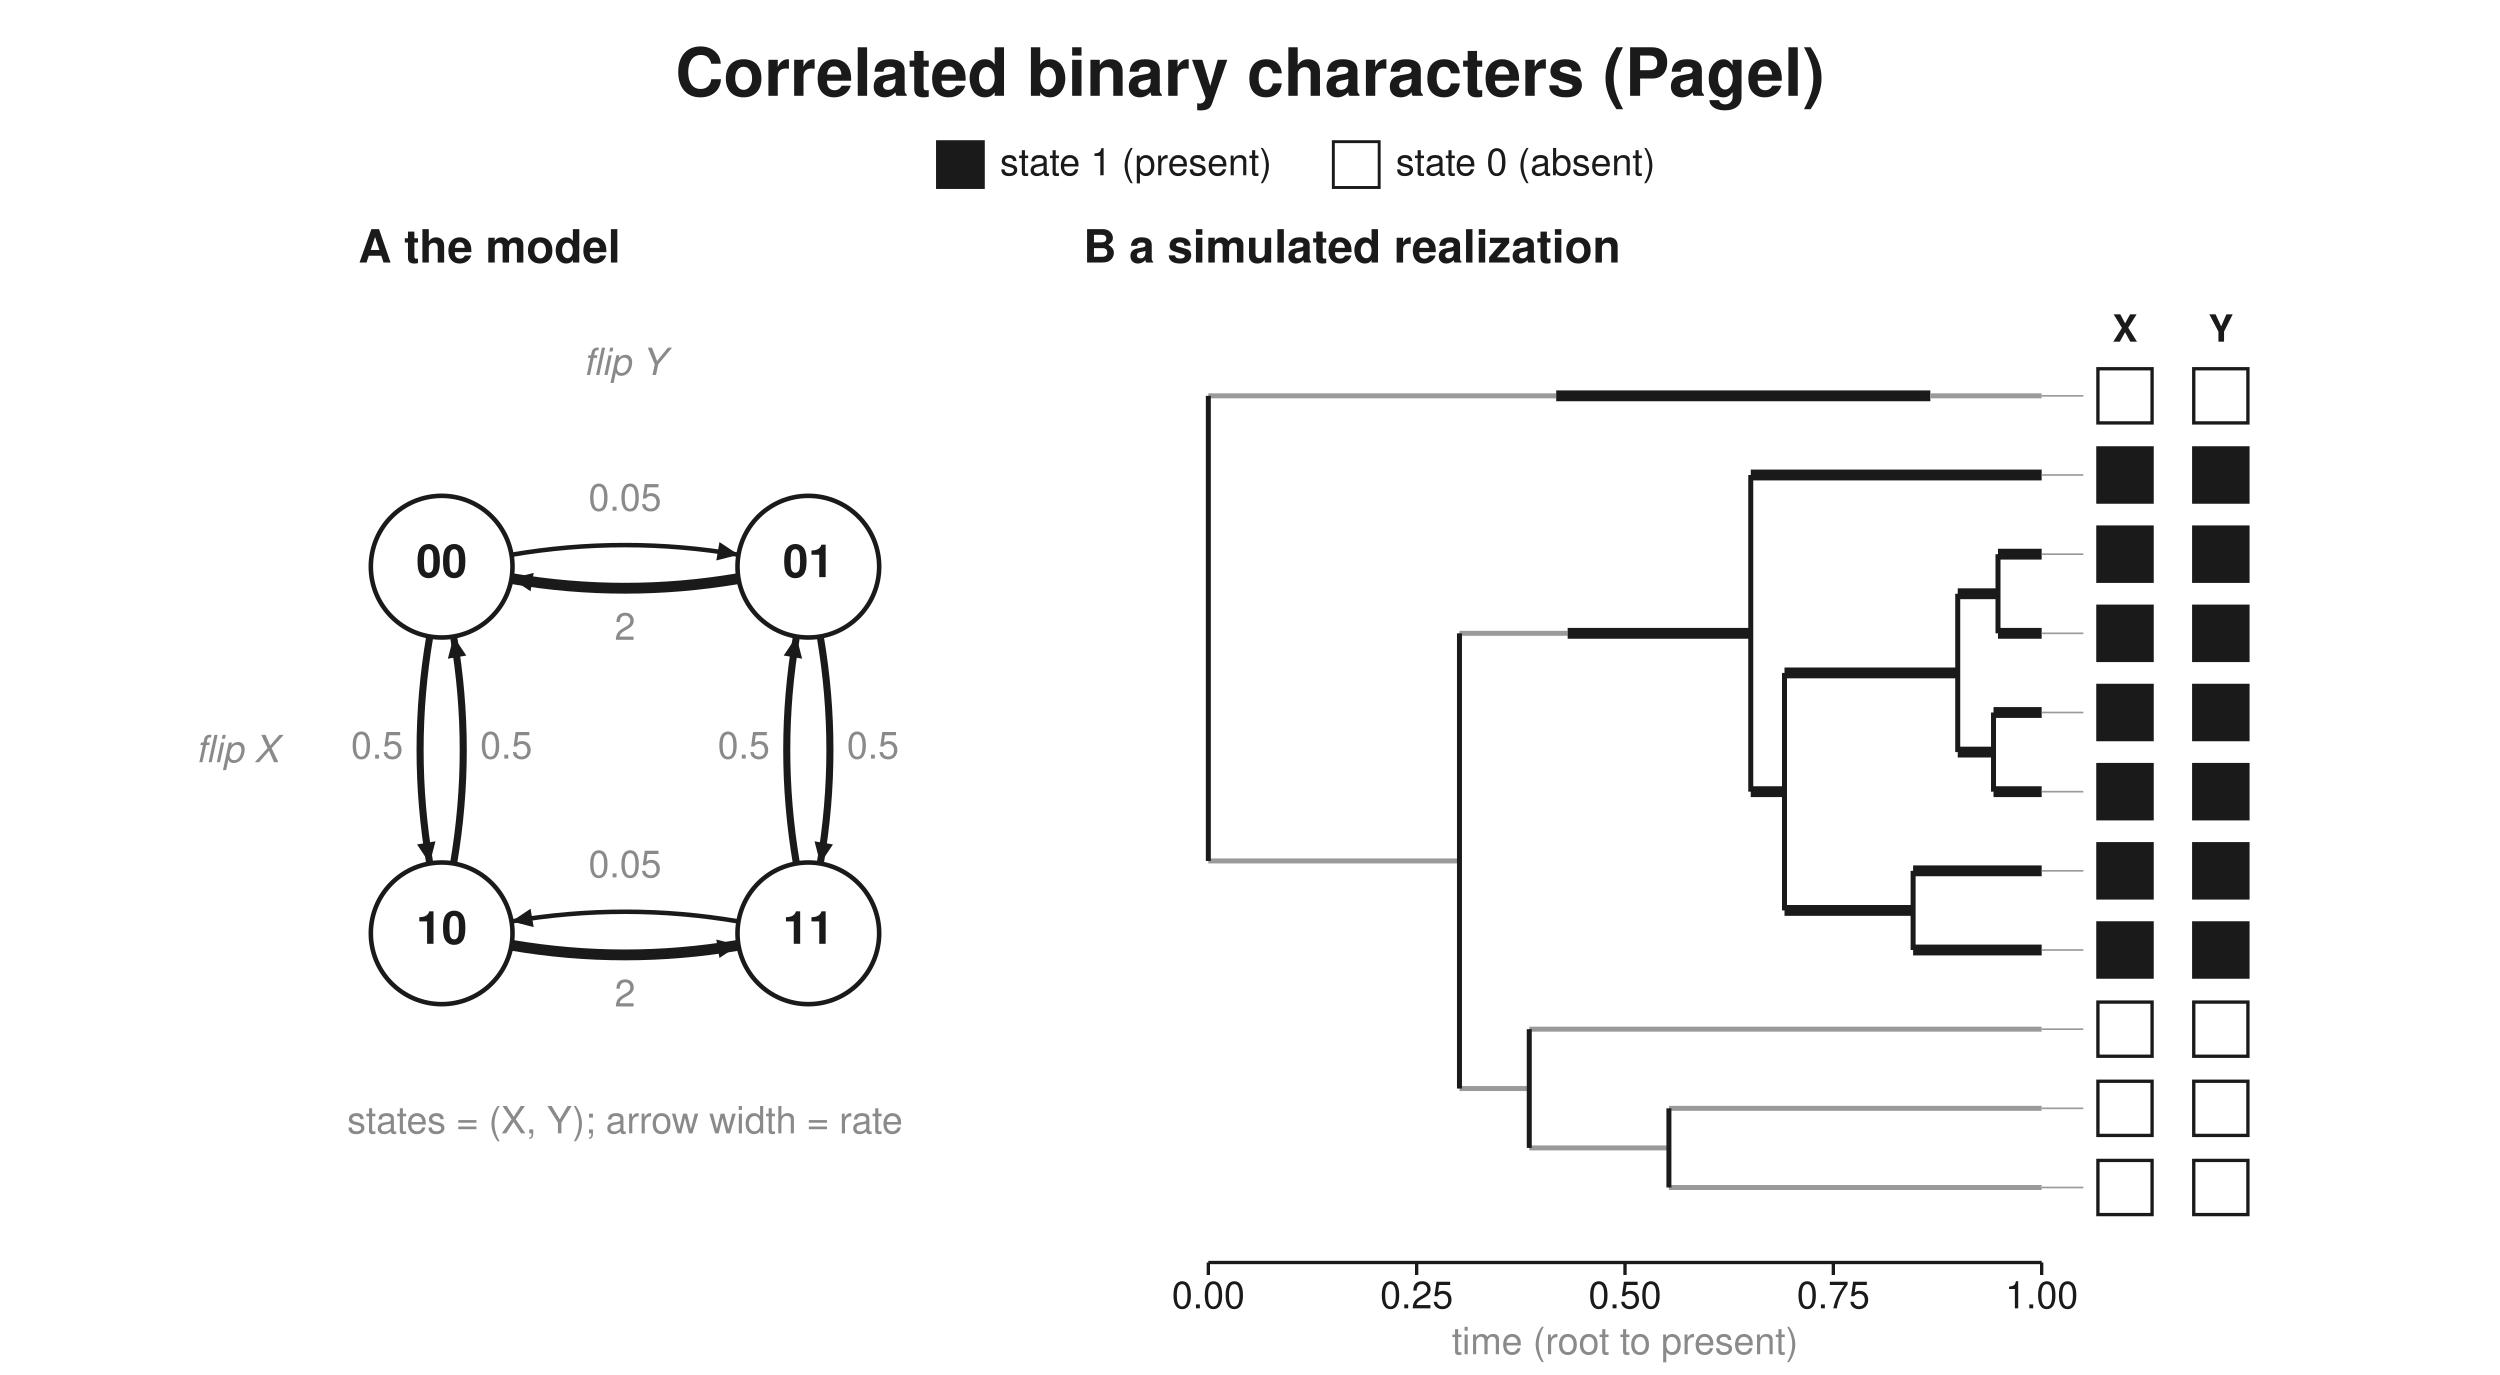
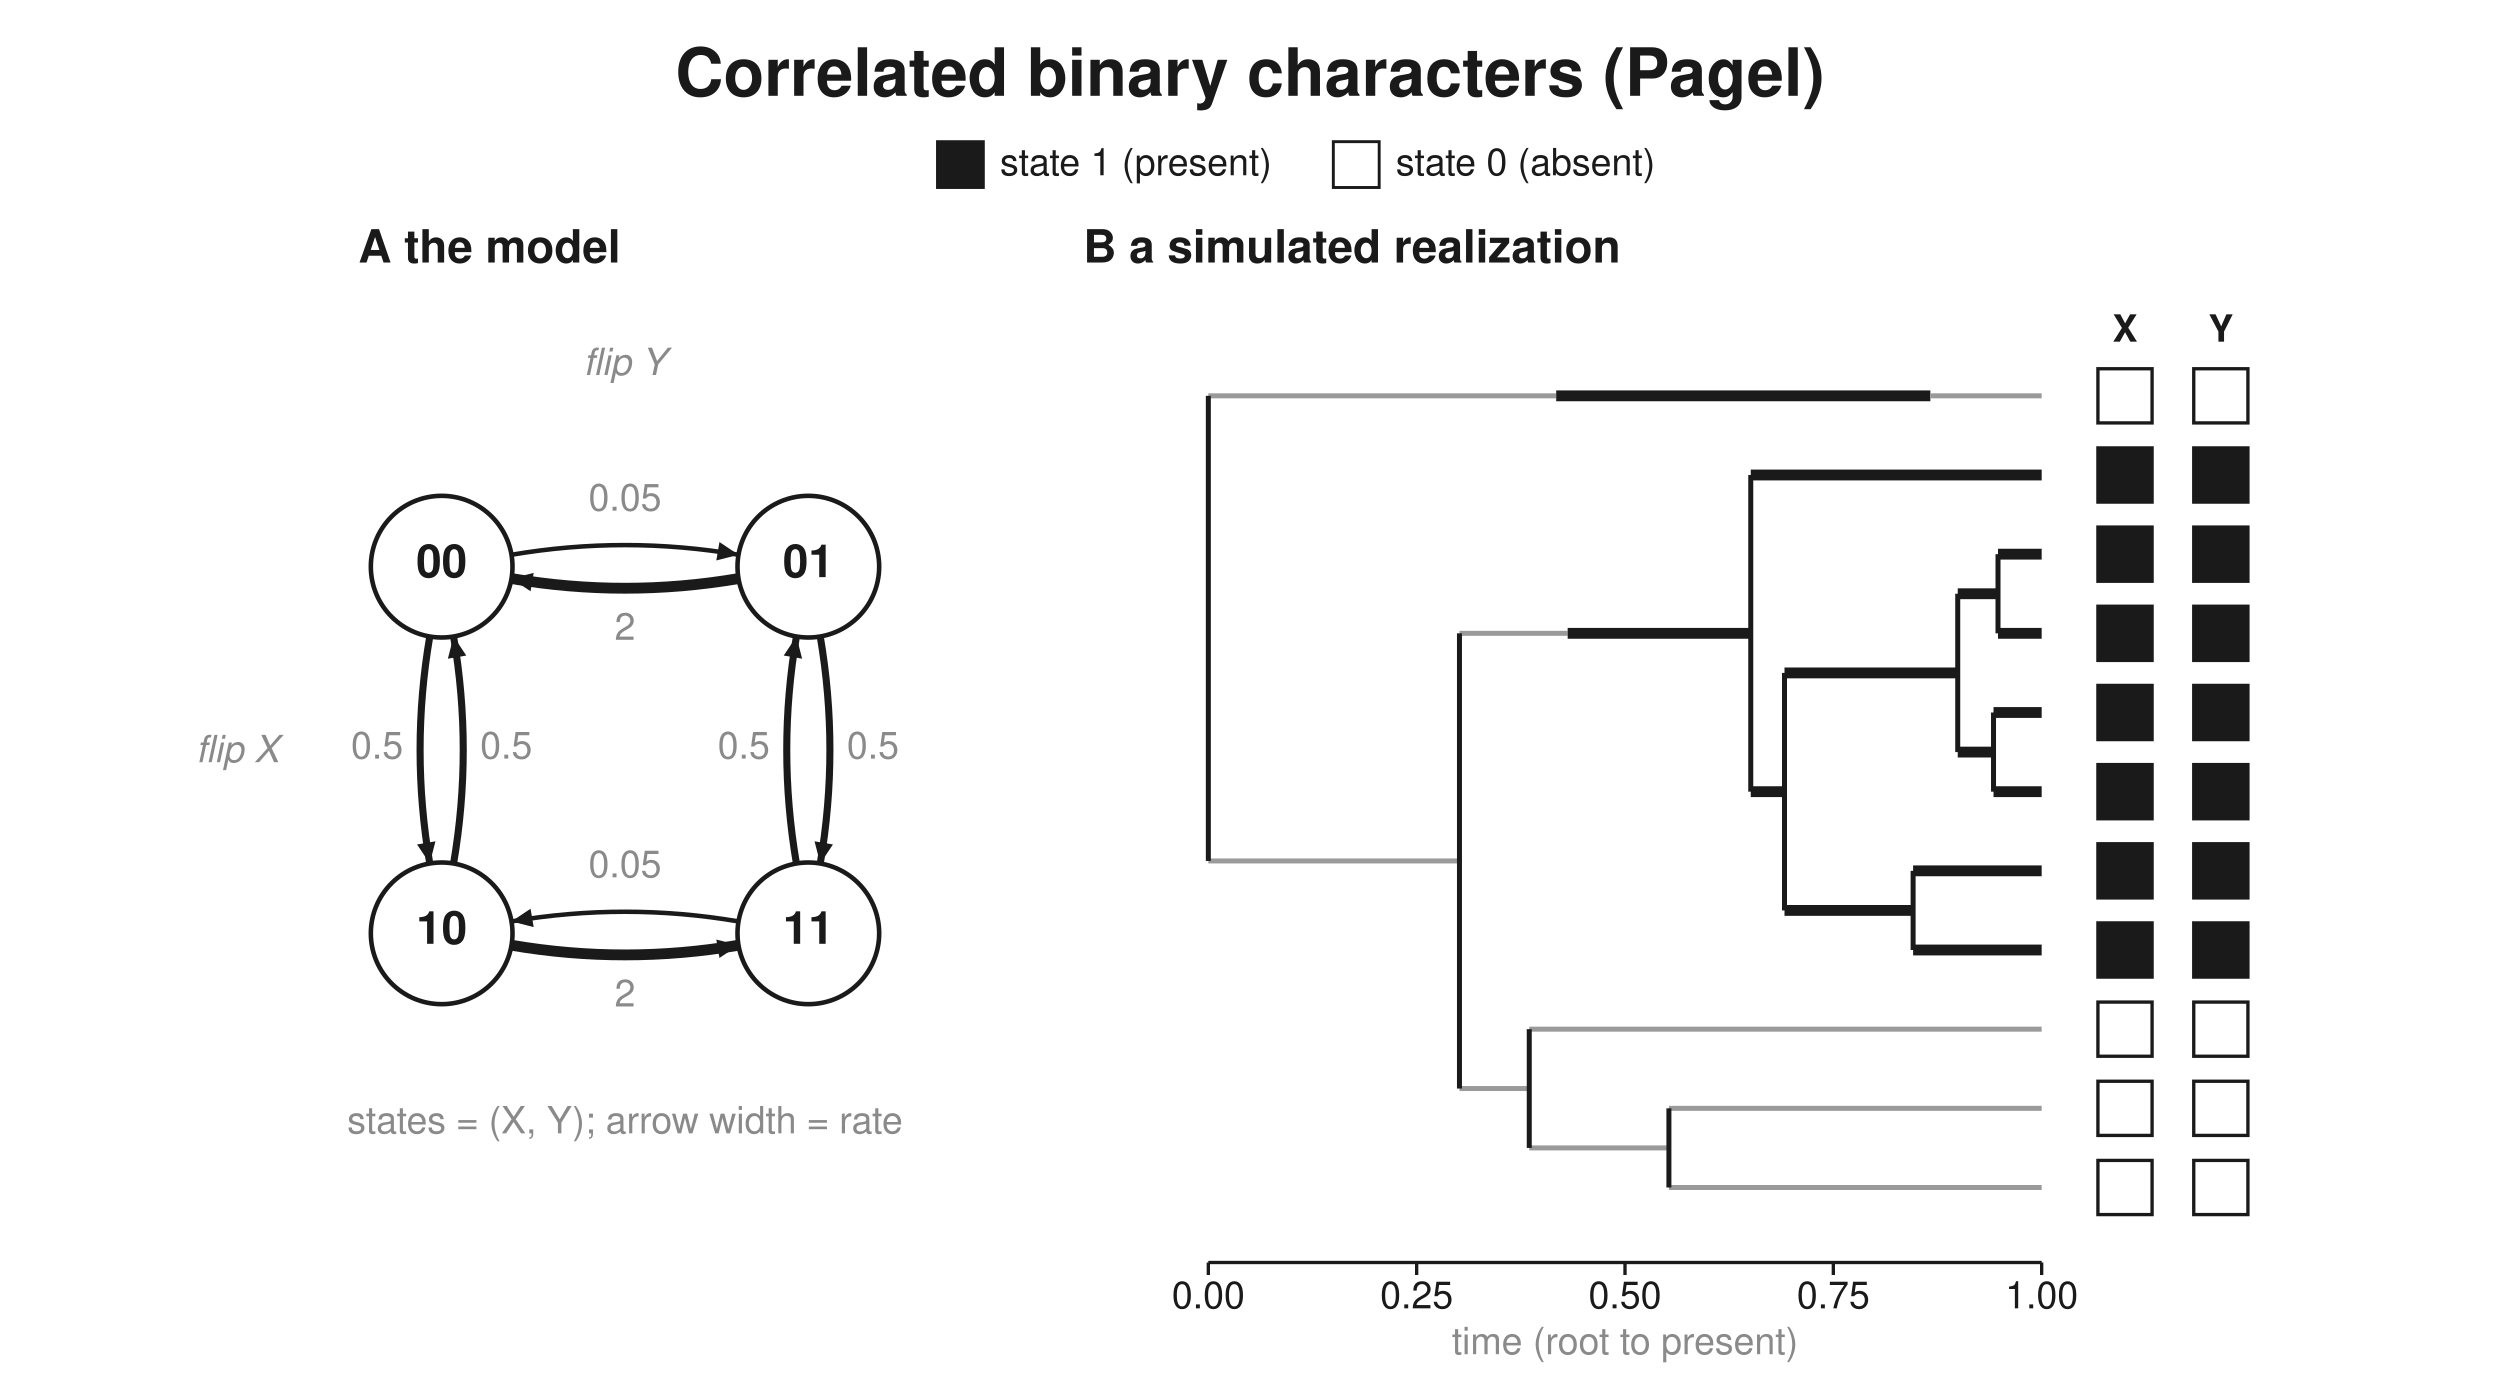
<svg xmlns="http://www.w3.org/2000/svg" width="1200" height="660" viewBox="0 0 1200 660">
  <defs>
</defs>
  <rect x="0" y="0" width="1200" height="660" fill="white" />
  <text x="600.0" y="46" font-size="32" font-family="Helvetica" text-anchor="middle" font-weight="bold" fill="#1a1a1a">Correlated binary characters (Pagel)</text>
  <rect x="450.0" y="68" width="22" height="22" fill="#1a1a1a" stroke="#1a1a1a" stroke-width="1.4" />
  <text x="480.0" y="80" font-size="18" font-family="Helvetica" text-anchor="start" dominant-baseline="central" fill="#1a1a1a">state 1 (present)</text>
  <rect x="640.0" y="68" width="22" height="22" fill="white" stroke="#1a1a1a" stroke-width="1.4" />
  <text x="670.0" y="80" font-size="18" font-family="Helvetica" text-anchor="start" dominant-baseline="central" fill="#1a1a1a">state 0 (absent)</text>
  <text x="172" y="126" font-size="22" font-family="Helvetica" text-anchor="start" fill="#1a1a1a" font-weight="bold">A   the model</text>
  <path d="M245.517,266.287 Q300.0,257.0,354.483,266.287" fill="none" stroke="#1a1a1a" stroke-width="2.169" stroke-linecap="round" />
  <path d="M354.483,266.287 L343.829,269.021 L345.336,260.178 Z" fill="#1a1a1a" />
  <text x="300.0" y="241.0" font-size="18" font-family="Helvetica" text-anchor="middle" dominant-baseline="central" fill="#8a8a8a">0.05</text>
  <path d="M354.483,277.713 Q300.0,287.0,245.517,277.713" fill="none" stroke="#1a1a1a" stroke-width="5.2" stroke-linecap="round" />
  <path d="M245.517,277.713 L256.171,274.979 L254.664,283.822 Z" fill="#1a1a1a" />
  <text x="300.0" y="303.0" font-size="18" font-family="Helvetica" text-anchor="middle" dominant-baseline="central" fill="#8a8a8a">2</text>
  <path d="M245.517,453.713 Q300.0,463.0,354.483,453.713" fill="none" stroke="#1a1a1a" stroke-width="5.2" stroke-linecap="round" />
  <path d="M354.483,453.713 L345.336,459.822 L343.829,450.979 Z" fill="#1a1a1a" />
  <text x="300.0" y="479.0" font-size="18" font-family="Helvetica" text-anchor="middle" dominant-baseline="central" fill="#8a8a8a">2</text>
  <path d="M354.483,442.287 Q300.0,433.0,245.517,442.287" fill="none" stroke="#1a1a1a" stroke-width="2.169" stroke-linecap="round" />
  <path d="M245.517,442.287 L254.664,436.178 L256.171,445.021 Z" fill="#1a1a1a" />
  <text x="300.0" y="417.0" font-size="18" font-family="Helvetica" text-anchor="middle" dominant-baseline="central" fill="#8a8a8a">0.05</text>
  <path d="M206.287,305.517 Q197.0,360.0,206.287,414.483" fill="none" stroke="#1a1a1a" stroke-width="3.4" stroke-linecap="round" />
  <path d="M206.287,414.483 L200.178,405.336 L209.021,403.829 Z" fill="#1a1a1a" />
  <text x="181.0" y="360.0" font-size="18" font-family="Helvetica" text-anchor="middle" dominant-baseline="central" fill="#8a8a8a">0.5</text>
  <path d="M217.713,414.483 Q227.0,360.0,217.713,305.517" fill="none" stroke="#1a1a1a" stroke-width="3.4" stroke-linecap="round" />
  <path d="M217.713,305.517 L223.822,314.664 L214.979,316.171 Z" fill="#1a1a1a" />
  <text x="243.0" y="360.0" font-size="18" font-family="Helvetica" text-anchor="middle" dominant-baseline="central" fill="#8a8a8a">0.5</text>
  <path d="M393.713,305.517 Q403.0,360.0,393.713,414.483" fill="none" stroke="#1a1a1a" stroke-width="3.4" stroke-linecap="round" />
  <path d="M393.713,414.483 L390.979,403.829 L399.822,405.336 Z" fill="#1a1a1a" />
  <text x="419.0" y="360.0" font-size="18" font-family="Helvetica" text-anchor="middle" dominant-baseline="central" fill="#8a8a8a">0.5</text>
  <path d="M382.287,414.483 Q373.0,360.0,382.287,305.517" fill="none" stroke="#1a1a1a" stroke-width="3.4" stroke-linecap="round" />
  <path d="M382.287,305.517 L385.021,316.171 L376.178,314.664 Z" fill="#1a1a1a" />
  <text x="357.0" y="360.0" font-size="18" font-family="Helvetica" text-anchor="middle" dominant-baseline="central" fill="#8a8a8a">0.5</text>
  <circle cx="212" cy="272" r="34" fill="white" stroke="#1a1a1a" stroke-width="2.2" />
  <text x="212" y="272" font-size="22" font-family="Helvetica" text-anchor="middle" dominant-baseline="central" fill="#1a1a1a" font-weight="bold">00</text>
  <circle cx="388" cy="272" r="34" fill="white" stroke="#1a1a1a" stroke-width="2.2" />
  <text x="388" y="272" font-size="22" font-family="Helvetica" text-anchor="middle" dominant-baseline="central" fill="#1a1a1a" font-weight="bold">01</text>
  <circle cx="212" cy="448" r="34" fill="white" stroke="#1a1a1a" stroke-width="2.2" />
  <text x="212" y="448" font-size="22" font-family="Helvetica" text-anchor="middle" dominant-baseline="central" fill="#1a1a1a" font-weight="bold">10</text>
  <circle cx="388" cy="448" r="34" fill="white" stroke="#1a1a1a" stroke-width="2.2" />
  <text x="388" y="448" font-size="22" font-family="Helvetica" text-anchor="middle" dominant-baseline="central" fill="#1a1a1a" font-weight="bold">11</text>
  <text x="300.0" y="180" font-size="18" font-family="Helvetica" text-anchor="middle" fill="#8a8a8a" font-style="italic">flip Y</text>
  <text x="114" y="360.0" font-size="18" font-family="Helvetica" text-anchor="middle" dominant-baseline="central" fill="#8a8a8a" font-style="italic">flip X</text>
  <text x="300.0" y="544" font-size="18" font-family="Helvetica" text-anchor="middle" fill="#8a8a8a">states = (X, Y);  arrow width = rate</text>
  <text x="520" y="126" font-size="22" font-family="Helvetica" text-anchor="start" fill="#1a1a1a" font-weight="bold">B   a simulated realization</text>
  <path d="M580.0,190.0 L746.976,190.0" stroke="#9a9a9a" stroke-width="2.4" stroke-linecap="butt" />
  <path d="M746.976,190.0 L926.562,190.0" stroke="#1a1a1a" stroke-width="5.2" stroke-linecap="butt" />
  <path d="M926.562,190.0 L980.0,190.0" stroke="#9a9a9a" stroke-width="2.4" stroke-linecap="butt" />
  <path d="M580.0,413.25 L700.544,413.25" stroke="#9a9a9a" stroke-width="2.4" stroke-linecap="butt" />
  <path d="M700.544,304.0 L752.477,304.0" stroke="#9a9a9a" stroke-width="2.4" stroke-linecap="butt" />
  <path d="M752.477,304.0 L840.365,304.0" stroke="#1a1a1a" stroke-width="5.2" stroke-linecap="butt" />
  <path d="M700.544,522.5 L734.043,522.5" stroke="#9a9a9a" stroke-width="2.4" stroke-linecap="butt" />
  <path d="M840.365,228.0 L980.0,228.0" stroke="#1a1a1a" stroke-width="5.2" stroke-linecap="butt" />
  <path d="M840.365,380.0 L856.56,380.0" stroke="#1a1a1a" stroke-width="5.2" stroke-linecap="butt" />
  <path d="M734.043,494.0 L980.0,494.0" stroke="#9a9a9a" stroke-width="2.4" stroke-linecap="butt" />
  <path d="M734.043,551.0 L801.077,551.0" stroke="#9a9a9a" stroke-width="2.4" stroke-linecap="butt" />
  <path d="M856.56,323.0 L939.713,323.0" stroke="#1a1a1a" stroke-width="5.2" stroke-linecap="butt" />
  <path d="M856.56,437.0 L918.294,437.0" stroke="#1a1a1a" stroke-width="5.2" stroke-linecap="butt" />
  <path d="M801.077,532.0 L980.0,532.0" stroke="#9a9a9a" stroke-width="2.4" stroke-linecap="butt" />
  <path d="M801.077,570.0 L980.0,570.0" stroke="#9a9a9a" stroke-width="2.4" stroke-linecap="butt" />
  <path d="M939.713,285.0 L959.042,285.0" stroke="#1a1a1a" stroke-width="5.2" stroke-linecap="butt" />
  <path d="M939.713,361.0 L956.888,361.0" stroke="#1a1a1a" stroke-width="5.2" stroke-linecap="butt" />
  <path d="M918.294,418.0 L980.0,418.0" stroke="#1a1a1a" stroke-width="5.2" stroke-linecap="butt" />
  <path d="M918.294,456.0 L980.0,456.0" stroke="#1a1a1a" stroke-width="5.2" stroke-linecap="butt" />
  <path d="M959.042,266.0 L980.0,266.0" stroke="#1a1a1a" stroke-width="5.2" stroke-linecap="butt" />
  <path d="M959.042,304.0 L980.0,304.0" stroke="#1a1a1a" stroke-width="5.2" stroke-linecap="butt" />
  <path d="M956.888,342.0 L980.0,342.0" stroke="#1a1a1a" stroke-width="5.2" stroke-linecap="butt" />
  <path d="M956.888,380.0 L980.0,380.0" stroke="#1a1a1a" stroke-width="5.2" stroke-linecap="butt" />
  <path d="M959.042,266.0 L959.042,304.0" stroke="#1a1a1a" stroke-width="2.4" />
  <path d="M956.888,342.0 L956.888,380.0" stroke="#1a1a1a" stroke-width="2.4" />
  <path d="M939.713,285.0 L939.713,361.0" stroke="#1a1a1a" stroke-width="2.4" />
  <path d="M918.294,418.0 L918.294,456.0" stroke="#1a1a1a" stroke-width="2.4" />
  <path d="M856.56,323.0 L856.56,437.0" stroke="#1a1a1a" stroke-width="2.4" />
  <path d="M840.365,228.0 L840.365,380.0" stroke="#1a1a1a" stroke-width="2.4" />
  <path d="M801.077,532.0 L801.077,570.0" stroke="#1a1a1a" stroke-width="2.4" />
  <path d="M734.043,494.0 L734.043,551.0" stroke="#1a1a1a" stroke-width="2.4" />
  <path d="M700.544,304.0 L700.544,522.5" stroke="#1a1a1a" stroke-width="2.4" />
  <path d="M580.0,190.0 L580.0,413.25" stroke="#1a1a1a" stroke-width="2.4" />
  <text x="1020" y="164" font-size="18" font-family="Helvetica" text-anchor="middle" fill="#1a1a1a" font-weight="bold">X</text>
  <text x="1066" y="164" font-size="18" font-family="Helvetica" text-anchor="middle" fill="#1a1a1a" font-weight="bold">Y</text>
-   <path d="M980.0,190.0 L1000,190.0" stroke="#9a9a9a" stroke-width="0.8" />
  <rect x="1007" y="177.0" width="26" height="26" fill="white" stroke="#1a1a1a" stroke-width="1.6" />
  <rect x="1053" y="177.0" width="26" height="26" fill="white" stroke="#1a1a1a" stroke-width="1.6" />
-   <path d="M980.0,228.0 L1000,228.0" stroke="#9a9a9a" stroke-width="0.8" />
  <rect x="1007" y="215.0" width="26" height="26" fill="#1a1a1a" stroke="#1a1a1a" stroke-width="1.6" />
  <rect x="1053" y="215.0" width="26" height="26" fill="#1a1a1a" stroke="#1a1a1a" stroke-width="1.6" />
-   <path d="M980.0,266.0 L1000,266.0" stroke="#9a9a9a" stroke-width="0.8" />
  <rect x="1007" y="253.0" width="26" height="26" fill="#1a1a1a" stroke="#1a1a1a" stroke-width="1.6" />
  <rect x="1053" y="253.0" width="26" height="26" fill="#1a1a1a" stroke="#1a1a1a" stroke-width="1.6" />
-   <path d="M980.0,304.0 L1000,304.0" stroke="#9a9a9a" stroke-width="0.8" />
  <rect x="1007" y="291.0" width="26" height="26" fill="#1a1a1a" stroke="#1a1a1a" stroke-width="1.6" />
  <rect x="1053" y="291.0" width="26" height="26" fill="#1a1a1a" stroke="#1a1a1a" stroke-width="1.6" />
-   <path d="M980.0,342.0 L1000,342.0" stroke="#9a9a9a" stroke-width="0.8" />
  <rect x="1007" y="329.0" width="26" height="26" fill="#1a1a1a" stroke="#1a1a1a" stroke-width="1.6" />
  <rect x="1053" y="329.0" width="26" height="26" fill="#1a1a1a" stroke="#1a1a1a" stroke-width="1.6" />
-   <path d="M980.0,380.0 L1000,380.0" stroke="#9a9a9a" stroke-width="0.8" />
  <rect x="1007" y="367.0" width="26" height="26" fill="#1a1a1a" stroke="#1a1a1a" stroke-width="1.6" />
  <rect x="1053" y="367.0" width="26" height="26" fill="#1a1a1a" stroke="#1a1a1a" stroke-width="1.6" />
-   <path d="M980.0,418.0 L1000,418.0" stroke="#9a9a9a" stroke-width="0.8" />
  <rect x="1007" y="405.0" width="26" height="26" fill="#1a1a1a" stroke="#1a1a1a" stroke-width="1.6" />
  <rect x="1053" y="405.0" width="26" height="26" fill="#1a1a1a" stroke="#1a1a1a" stroke-width="1.6" />
-   <path d="M980.0,456.0 L1000,456.0" stroke="#9a9a9a" stroke-width="0.8" />
  <rect x="1007" y="443.0" width="26" height="26" fill="#1a1a1a" stroke="#1a1a1a" stroke-width="1.6" />
  <rect x="1053" y="443.0" width="26" height="26" fill="#1a1a1a" stroke="#1a1a1a" stroke-width="1.6" />
-   <path d="M980.0,494.0 L1000,494.0" stroke="#9a9a9a" stroke-width="0.8" />
  <rect x="1007" y="481.0" width="26" height="26" fill="white" stroke="#1a1a1a" stroke-width="1.6" />
  <rect x="1053" y="481.0" width="26" height="26" fill="white" stroke="#1a1a1a" stroke-width="1.6" />
-   <path d="M980.0,532.0 L1000,532.0" stroke="#9a9a9a" stroke-width="0.8" />
  <rect x="1007" y="519.0" width="26" height="26" fill="white" stroke="#1a1a1a" stroke-width="1.6" />
  <rect x="1053" y="519.0" width="26" height="26" fill="white" stroke="#1a1a1a" stroke-width="1.6" />
-   <path d="M980.0,570.0 L1000,570.0" stroke="#9a9a9a" stroke-width="0.8" />
  <rect x="1007" y="557.0" width="26" height="26" fill="white" stroke="#1a1a1a" stroke-width="1.6" />
  <rect x="1053" y="557.0" width="26" height="26" fill="white" stroke="#1a1a1a" stroke-width="1.6" />
  <path d="M580.0,606 L980.0,606" stroke="#1a1a1a" stroke-width="1.6" />
  <path d="M580.0,606 L580.0,612" stroke="#1a1a1a" stroke-width="1.6" />
  <text x="580.0" y="628" font-size="18" font-family="Helvetica" text-anchor="middle" fill="#1a1a1a">0.00</text>
  <path d="M680.0,606 L680.0,612" stroke="#1a1a1a" stroke-width="1.6" />
  <text x="680.0" y="628" font-size="18" font-family="Helvetica" text-anchor="middle" fill="#1a1a1a">0.25</text>
  <path d="M780.0,606 L780.0,612" stroke="#1a1a1a" stroke-width="1.6" />
  <text x="780.0" y="628" font-size="18" font-family="Helvetica" text-anchor="middle" fill="#1a1a1a">0.50</text>
  <path d="M880.0,606 L880.0,612" stroke="#1a1a1a" stroke-width="1.6" />
  <text x="880.0" y="628" font-size="18" font-family="Helvetica" text-anchor="middle" fill="#1a1a1a">0.75</text>
  <path d="M980.0,606 L980.0,612" stroke="#1a1a1a" stroke-width="1.6" />
  <text x="980.0" y="628" font-size="18" font-family="Helvetica" text-anchor="middle" fill="#1a1a1a">1.00</text>
  <text x="780.0" y="650" font-size="18" font-family="Helvetica" text-anchor="middle" fill="#8a8a8a">time (root to present)</text>
</svg>
